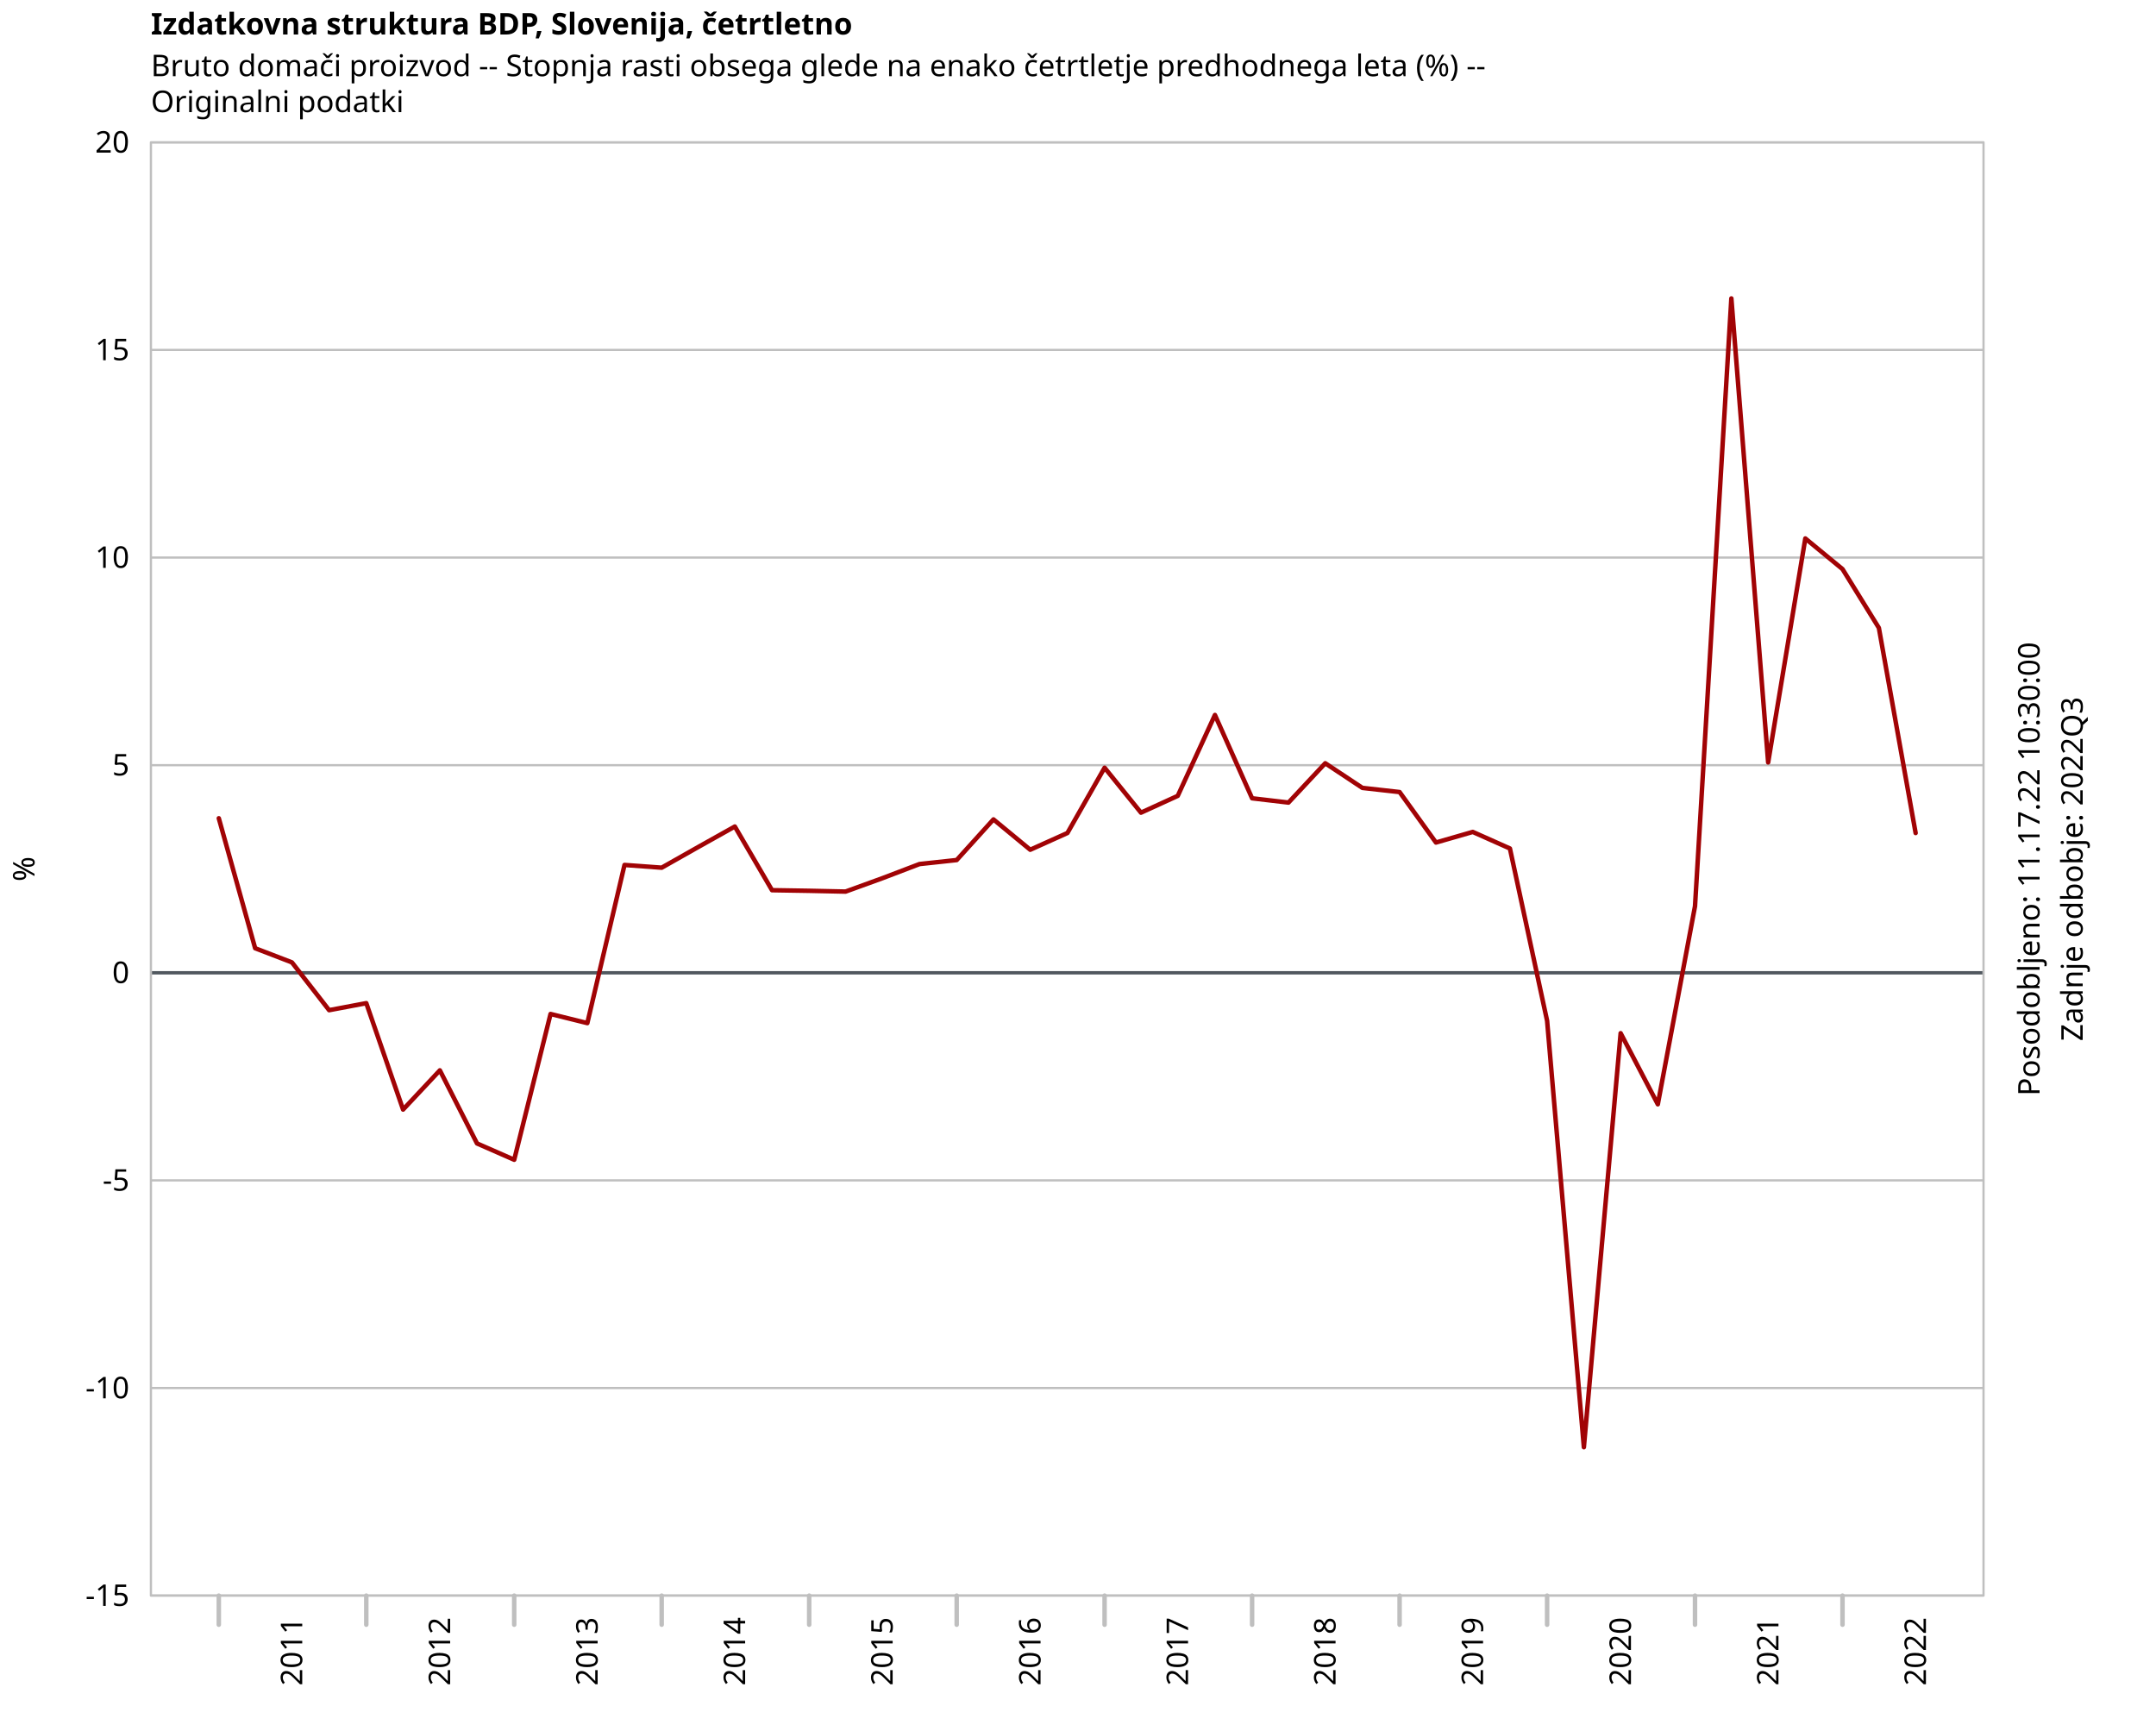
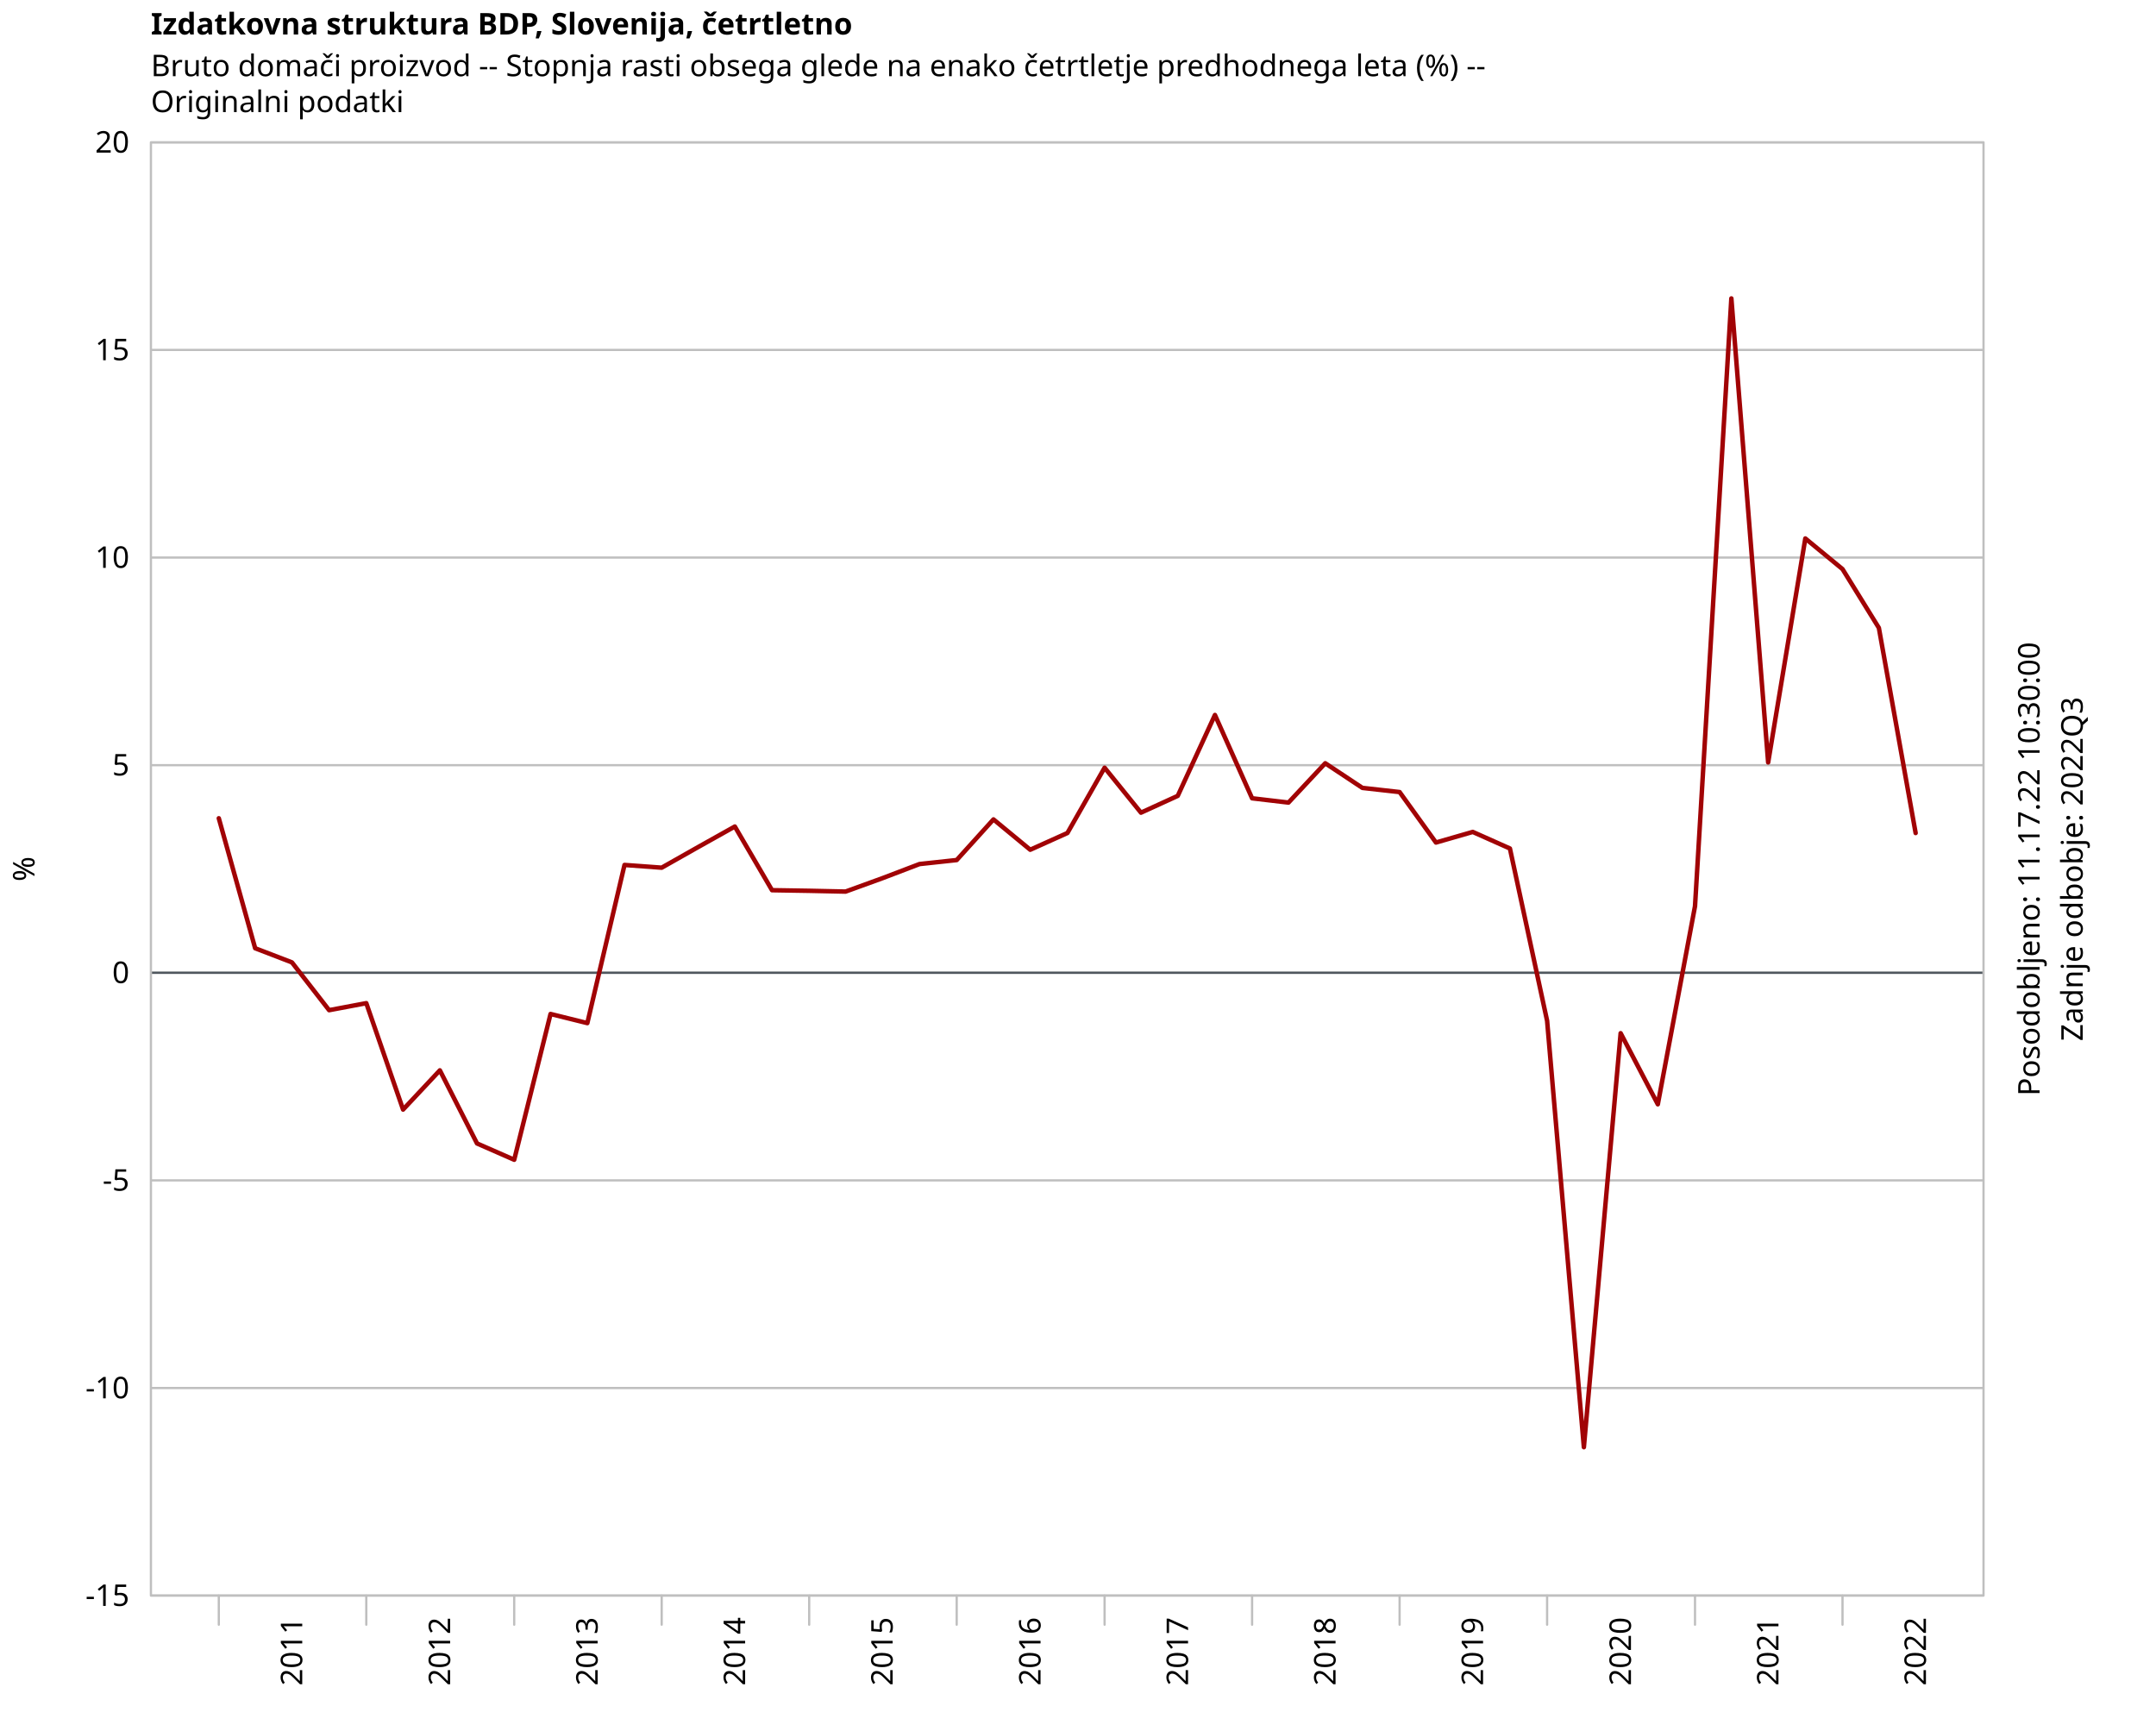
<svg xmlns="http://www.w3.org/2000/svg" class="svglite" data-engine-version="2.0" width="720.00pt" height="576.00pt" viewBox="0 0 720.00 576.00">
  <defs>
    <style type="text/css">
    .svglite line, .svglite polyline, .svglite polygon, .svglite path, .svglite rect, .svglite circle {
      fill: none;
      stroke: #000000;
      stroke-linecap: round;
      stroke-linejoin: round;
      stroke-miterlimit: 10.00;
    }
  </style>
  </defs>
  <rect width="100%" height="100%" style="stroke: none; fill: #FFFFFF;" />
  <defs>
    <clipPath id="cpMC4wMHw3MjAuMDB8MC4wMHw1NzYuMDA=">
      <rect x="0.00" y="0.00" width="720.00" height="576.00" />
    </clipPath>
  </defs>
  <g clip-path="url(#cpMC4wMHw3MjAuMDB8MC4wMHw1NzYuMDA=)">
</g>
  <defs>
    <clipPath id="cpNTAuNDB8NjYyLjQwfDQ3LjUyfDUzMi44MA==">
      <rect x="50.40" y="47.52" width="612.00" height="485.28" />
    </clipPath>
  </defs>
  <g clip-path="url(#cpNTAuNDB8NjYyLjQwfDQ3LjUyfDUzMi44MA==)">
    <line x1="50.40" y1="532.80" x2="662.40" y2="532.80" style="stroke-width: 0.75; stroke: #BFBFBF;" />
    <line x1="50.40" y1="463.47" x2="662.40" y2="463.47" style="stroke-width: 0.75; stroke: #BFBFBF;" />
    <line x1="50.40" y1="394.15" x2="662.40" y2="394.15" style="stroke-width: 0.75; stroke: #BFBFBF;" />
    <line x1="50.40" y1="324.82" x2="662.40" y2="324.82" style="stroke-width: 0.75; stroke: #BFBFBF;" />
    <line x1="50.40" y1="255.50" x2="662.40" y2="255.50" style="stroke-width: 0.75; stroke: #BFBFBF;" />
    <line x1="50.40" y1="186.17" x2="662.40" y2="186.17" style="stroke-width: 0.75; stroke: #BFBFBF;" />
    <line x1="50.40" y1="116.85" x2="662.40" y2="116.85" style="stroke-width: 0.75; stroke: #BFBFBF;" />
    <line x1="50.40" y1="47.52" x2="662.40" y2="47.52" style="stroke-width: 0.75; stroke: #BFBFBF;" />
  </g>
  <g clip-path="url(#cpMC4wMHw3MjAuMDB8MC4wMHw1NzYuMDA=)">
</g>
  <g clip-path="url(#cpNTAuNDB8NjYyLjQwfDQ3LjUyfDUzMi44MA==)">
-     <line x1="50.40" y1="-1061.69" x2="662.40" y2="-1061.69" style="stroke-width: 1.12; stroke: #50575E;" />
-     <line x1="50.40" y1="324.82" x2="662.40" y2="324.82" style="stroke-width: 1.12; stroke: #50575E;" />
+     <line x1="50.40" y1="-1061.69" x2="662.40" y2="-1061.69" style="stroke-width: 0.75; stroke: #50575E;" />
+     <line x1="50.40" y1="324.82" x2="662.40" y2="324.82" style="stroke-width: 0.75; stroke: #50575E;" />
    <polyline points="73.07,273.23 85.21,316.63 97.49,321.35 109.91,337.31 122.32,334.97 134.61,370.50 146.89,357.40 159.30,381.81 171.72,387.26 183.86,338.58 196.14,341.63 208.56,288.82 220.97,289.73 233.12,282.86 245.40,275.99 257.82,297.25 270.23,297.45 282.38,297.71 294.66,293.25 307.07,288.52 319.49,287.18 331.77,273.61 344.05,283.74 356.47,278.15 368.88,256.35 381.03,271.36 393.31,265.75 405.73,238.74 418.14,266.56 430.29,267.99 442.57,254.86 454.98,263.09 467.40,264.48 479.54,281.33 491.83,277.79 504.24,283.32 516.66,340.85 528.94,483.23 541.22,345.00 553.63,368.74 566.05,302.61 578.19,99.65 590.48,254.58 602.89,179.80 615.31,190.03 627.45,209.65 639.73,278.16 " style="stroke-width: 1.50; stroke: #A10305;" />
  </g>
  <g clip-path="url(#cpMC4wMHw3MjAuMDB8MC4wMHw1NzYuMDA=)">
-     <line x1="73.07" y1="532.80" x2="73.07" y2="542.51" style="stroke-width: 1.50; stroke: #BFBFBF;" />
-     <line x1="122.32" y1="532.80" x2="122.32" y2="542.51" style="stroke-width: 1.50; stroke: #BFBFBF;" />
-     <line x1="171.72" y1="532.80" x2="171.72" y2="542.51" style="stroke-width: 1.50; stroke: #BFBFBF;" />
-     <line x1="220.97" y1="532.80" x2="220.97" y2="542.51" style="stroke-width: 1.50; stroke: #BFBFBF;" />
-     <line x1="270.23" y1="532.80" x2="270.23" y2="542.51" style="stroke-width: 1.50; stroke: #BFBFBF;" />
-     <line x1="319.49" y1="532.80" x2="319.49" y2="542.51" style="stroke-width: 1.50; stroke: #BFBFBF;" />
-     <line x1="368.88" y1="532.80" x2="368.88" y2="542.51" style="stroke-width: 1.50; stroke: #BFBFBF;" />
-     <line x1="418.14" y1="532.80" x2="418.14" y2="542.51" style="stroke-width: 1.50; stroke: #BFBFBF;" />
-     <line x1="467.40" y1="532.80" x2="467.40" y2="542.51" style="stroke-width: 1.50; stroke: #BFBFBF;" />
-     <line x1="516.66" y1="532.80" x2="516.66" y2="542.51" style="stroke-width: 1.50; stroke: #BFBFBF;" />
-     <line x1="566.05" y1="532.80" x2="566.05" y2="542.51" style="stroke-width: 1.50; stroke: #BFBFBF;" />
-     <line x1="615.31" y1="532.80" x2="615.31" y2="542.51" style="stroke-width: 1.50; stroke: #BFBFBF;" />
+     <line x1="73.07" y1="532.80" x2="73.07" y2="542.51" style="stroke-width: 0.75; stroke: #BFBFBF;" />
+     <line x1="122.32" y1="532.80" x2="122.32" y2="542.51" style="stroke-width: 0.75; stroke: #BFBFBF;" />
+     <line x1="171.72" y1="532.80" x2="171.72" y2="542.51" style="stroke-width: 0.75; stroke: #BFBFBF;" />
+     <line x1="220.97" y1="532.80" x2="220.97" y2="542.51" style="stroke-width: 0.75; stroke: #BFBFBF;" />
+     <line x1="270.23" y1="532.80" x2="270.23" y2="542.51" style="stroke-width: 0.75; stroke: #BFBFBF;" />
+     <line x1="319.49" y1="532.80" x2="319.49" y2="542.51" style="stroke-width: 0.75; stroke: #BFBFBF;" />
+     <line x1="368.88" y1="532.80" x2="368.88" y2="542.51" style="stroke-width: 0.75; stroke: #BFBFBF;" />
+     <line x1="418.14" y1="532.80" x2="418.14" y2="542.51" style="stroke-width: 0.75; stroke: #BFBFBF;" />
+     <line x1="467.40" y1="532.80" x2="467.40" y2="542.51" style="stroke-width: 0.75; stroke: #BFBFBF;" />
+     <line x1="516.66" y1="532.80" x2="516.66" y2="542.51" style="stroke-width: 0.75; stroke: #BFBFBF;" />
+     <line x1="566.05" y1="532.80" x2="566.05" y2="542.51" style="stroke-width: 0.75; stroke: #BFBFBF;" />
+     <line x1="615.31" y1="532.80" x2="615.31" y2="542.51" style="stroke-width: 0.75; stroke: #BFBFBF;" />
    <text transform="translate(100.93,540.00) rotate(-90)" text-anchor="end" style="font-size: 10.00px; font-family: sans;" textLength="22.25px" lengthAdjust="spacingAndGlyphs">2011</text>
    <text transform="translate(150.33,540.00) rotate(-90)" text-anchor="end" style="font-size: 10.00px; font-family: sans;" textLength="22.25px" lengthAdjust="spacingAndGlyphs">2012</text>
    <text transform="translate(199.58,540.00) rotate(-90)" text-anchor="end" style="font-size: 10.00px; font-family: sans;" textLength="22.25px" lengthAdjust="spacingAndGlyphs">2013</text>
    <text transform="translate(248.84,540.00) rotate(-90)" text-anchor="end" style="font-size: 10.00px; font-family: sans;" textLength="22.25px" lengthAdjust="spacingAndGlyphs">2014</text>
    <text transform="translate(298.10,540.00) rotate(-90)" text-anchor="end" style="font-size: 10.00px; font-family: sans;" textLength="22.25px" lengthAdjust="spacingAndGlyphs">2015</text>
    <text transform="translate(347.49,540.00) rotate(-90)" text-anchor="end" style="font-size: 10.00px; font-family: sans;" textLength="22.25px" lengthAdjust="spacingAndGlyphs">2016</text>
    <text transform="translate(396.75,540.00) rotate(-90)" text-anchor="end" style="font-size: 10.00px; font-family: sans;" textLength="22.25px" lengthAdjust="spacingAndGlyphs">2017</text>
    <text transform="translate(446.01,540.00) rotate(-90)" text-anchor="end" style="font-size: 10.00px; font-family: sans;" textLength="22.25px" lengthAdjust="spacingAndGlyphs">2018</text>
    <text transform="translate(495.27,540.00) rotate(-90)" text-anchor="end" style="font-size: 10.00px; font-family: sans;" textLength="22.25px" lengthAdjust="spacingAndGlyphs">2019</text>
    <text transform="translate(544.66,540.00) rotate(-90)" text-anchor="end" style="font-size: 10.00px; font-family: sans;" textLength="22.25px" lengthAdjust="spacingAndGlyphs">2020</text>
    <text transform="translate(593.92,540.00) rotate(-90)" text-anchor="end" style="font-size: 10.00px; font-family: sans;" textLength="22.25px" lengthAdjust="spacingAndGlyphs">2021</text>
    <text transform="translate(643.17,540.00) rotate(-90)" text-anchor="end" style="font-size: 10.00px; font-family: sans;" textLength="22.25px" lengthAdjust="spacingAndGlyphs">2022</text>
    <text x="43.20" y="536.24" text-anchor="end" style="font-size: 10.00px; font-family: sans;" textLength="14.45px" lengthAdjust="spacingAndGlyphs">-15</text>
    <text x="43.20" y="466.92" text-anchor="end" style="font-size: 10.00px; font-family: sans;" textLength="14.45px" lengthAdjust="spacingAndGlyphs">-10</text>
    <text x="43.20" y="397.59" text-anchor="end" style="font-size: 10.00px; font-family: sans;" textLength="8.89px" lengthAdjust="spacingAndGlyphs">-5</text>
    <text x="43.20" y="328.26" text-anchor="end" style="font-size: 10.00px; font-family: sans;" textLength="5.56px" lengthAdjust="spacingAndGlyphs">0</text>
    <text x="43.20" y="258.94" text-anchor="end" style="font-size: 10.00px; font-family: sans;" textLength="5.56px" lengthAdjust="spacingAndGlyphs">5</text>
    <text x="43.20" y="189.61" text-anchor="end" style="font-size: 10.00px; font-family: sans;" textLength="11.12px" lengthAdjust="spacingAndGlyphs">10</text>
    <text x="43.20" y="120.29" text-anchor="end" style="font-size: 10.00px; font-family: sans;" textLength="11.12px" lengthAdjust="spacingAndGlyphs">15</text>
    <text x="43.20" y="50.96" text-anchor="end" style="font-size: 10.00px; font-family: sans;" textLength="11.12px" lengthAdjust="spacingAndGlyphs">20</text>
    <polygon points="50.40,532.80 662.40,532.80 662.40,47.52 50.40,47.52 " style="stroke-width: 0.75; stroke: #BFBFBF; fill: none;" />
    <text x="50.40" y="25.44" style="font-size: 10.00px; font-family: sans;" textLength="423.05px" lengthAdjust="spacingAndGlyphs">Bruto domači proizvod -- Stopnja rasti obsega glede na enako četrtletje predhodnega leta (%) --</text>
    <text x="50.40" y="37.44" style="font-size: 10.00px; font-family: sans;" textLength="77.27px" lengthAdjust="spacingAndGlyphs">Originalni podatki</text>
    <text transform="translate(11.52,290.16) rotate(-90)" text-anchor="middle" style="font-size: 10.00px; font-family: sans;" textLength="8.89px" lengthAdjust="spacingAndGlyphs">%</text>
    <text transform="translate(681.12,290.16) rotate(-90)" text-anchor="middle" style="font-size: 10.00px; font-family: sans;" textLength="146.80px" lengthAdjust="spacingAndGlyphs">Posodobljeno: 11.17.22 10:30:00</text>
    <text transform="translate(695.52,290.16) rotate(-90)" text-anchor="middle" style="font-size: 10.00px; font-family: sans;" textLength="110.09px" lengthAdjust="spacingAndGlyphs">Zadnje odbobje: 2022Q3</text>
    <text x="50.40" y="11.52" style="font-size: 10.00px; font-weight: bold; font-family: sans;" textLength="206.24px" lengthAdjust="spacingAndGlyphs">Izdatkovna struktura BDP, Slovenija, četrtletno</text>
  </g>
</svg>
